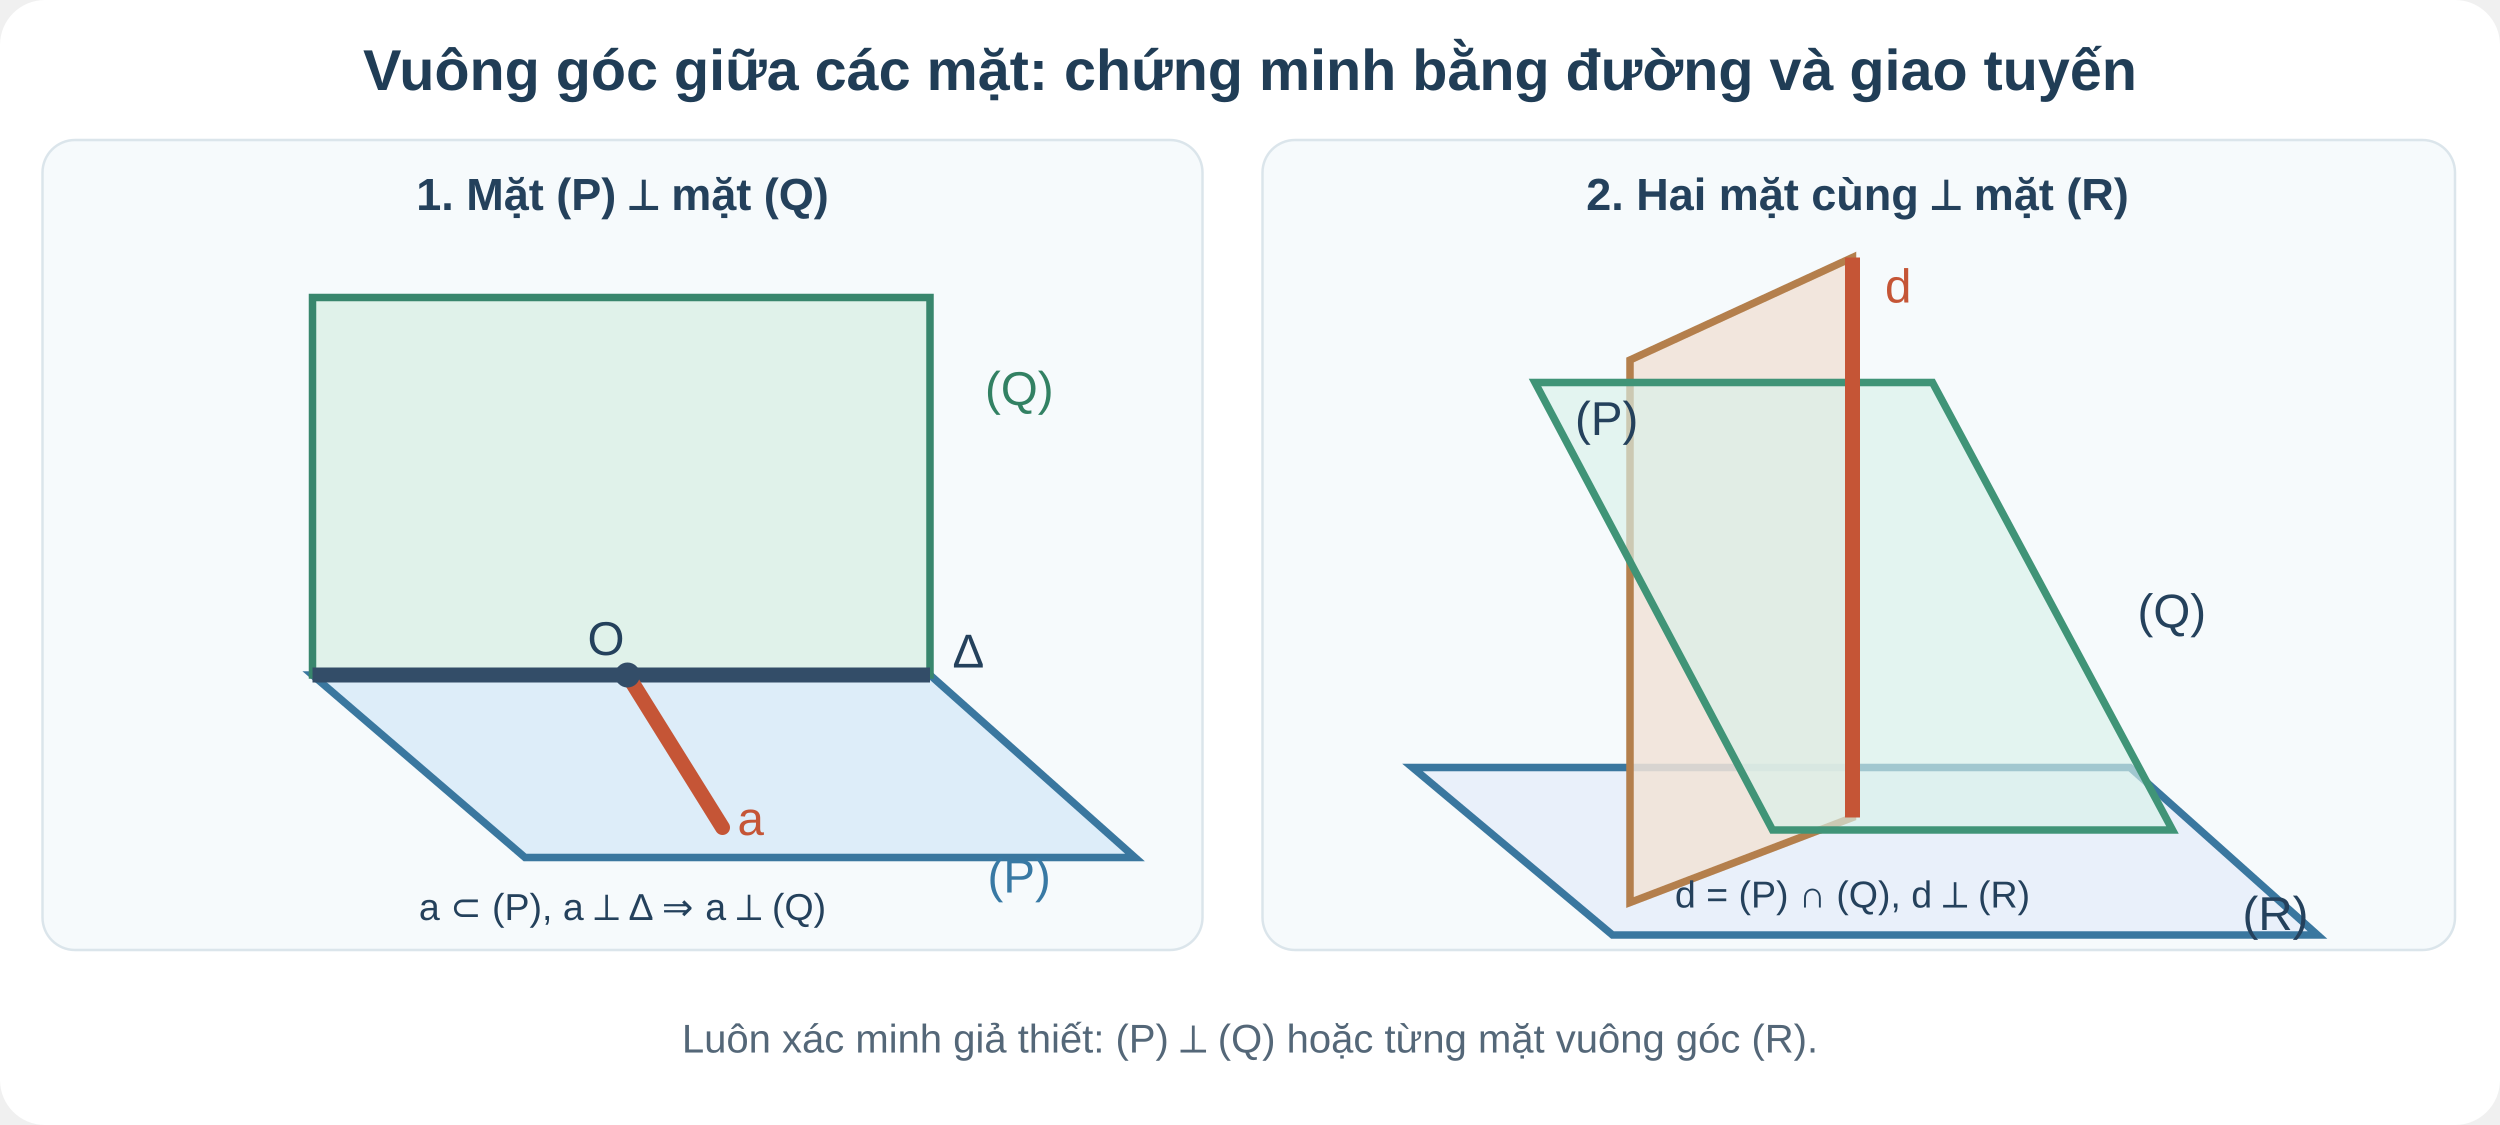
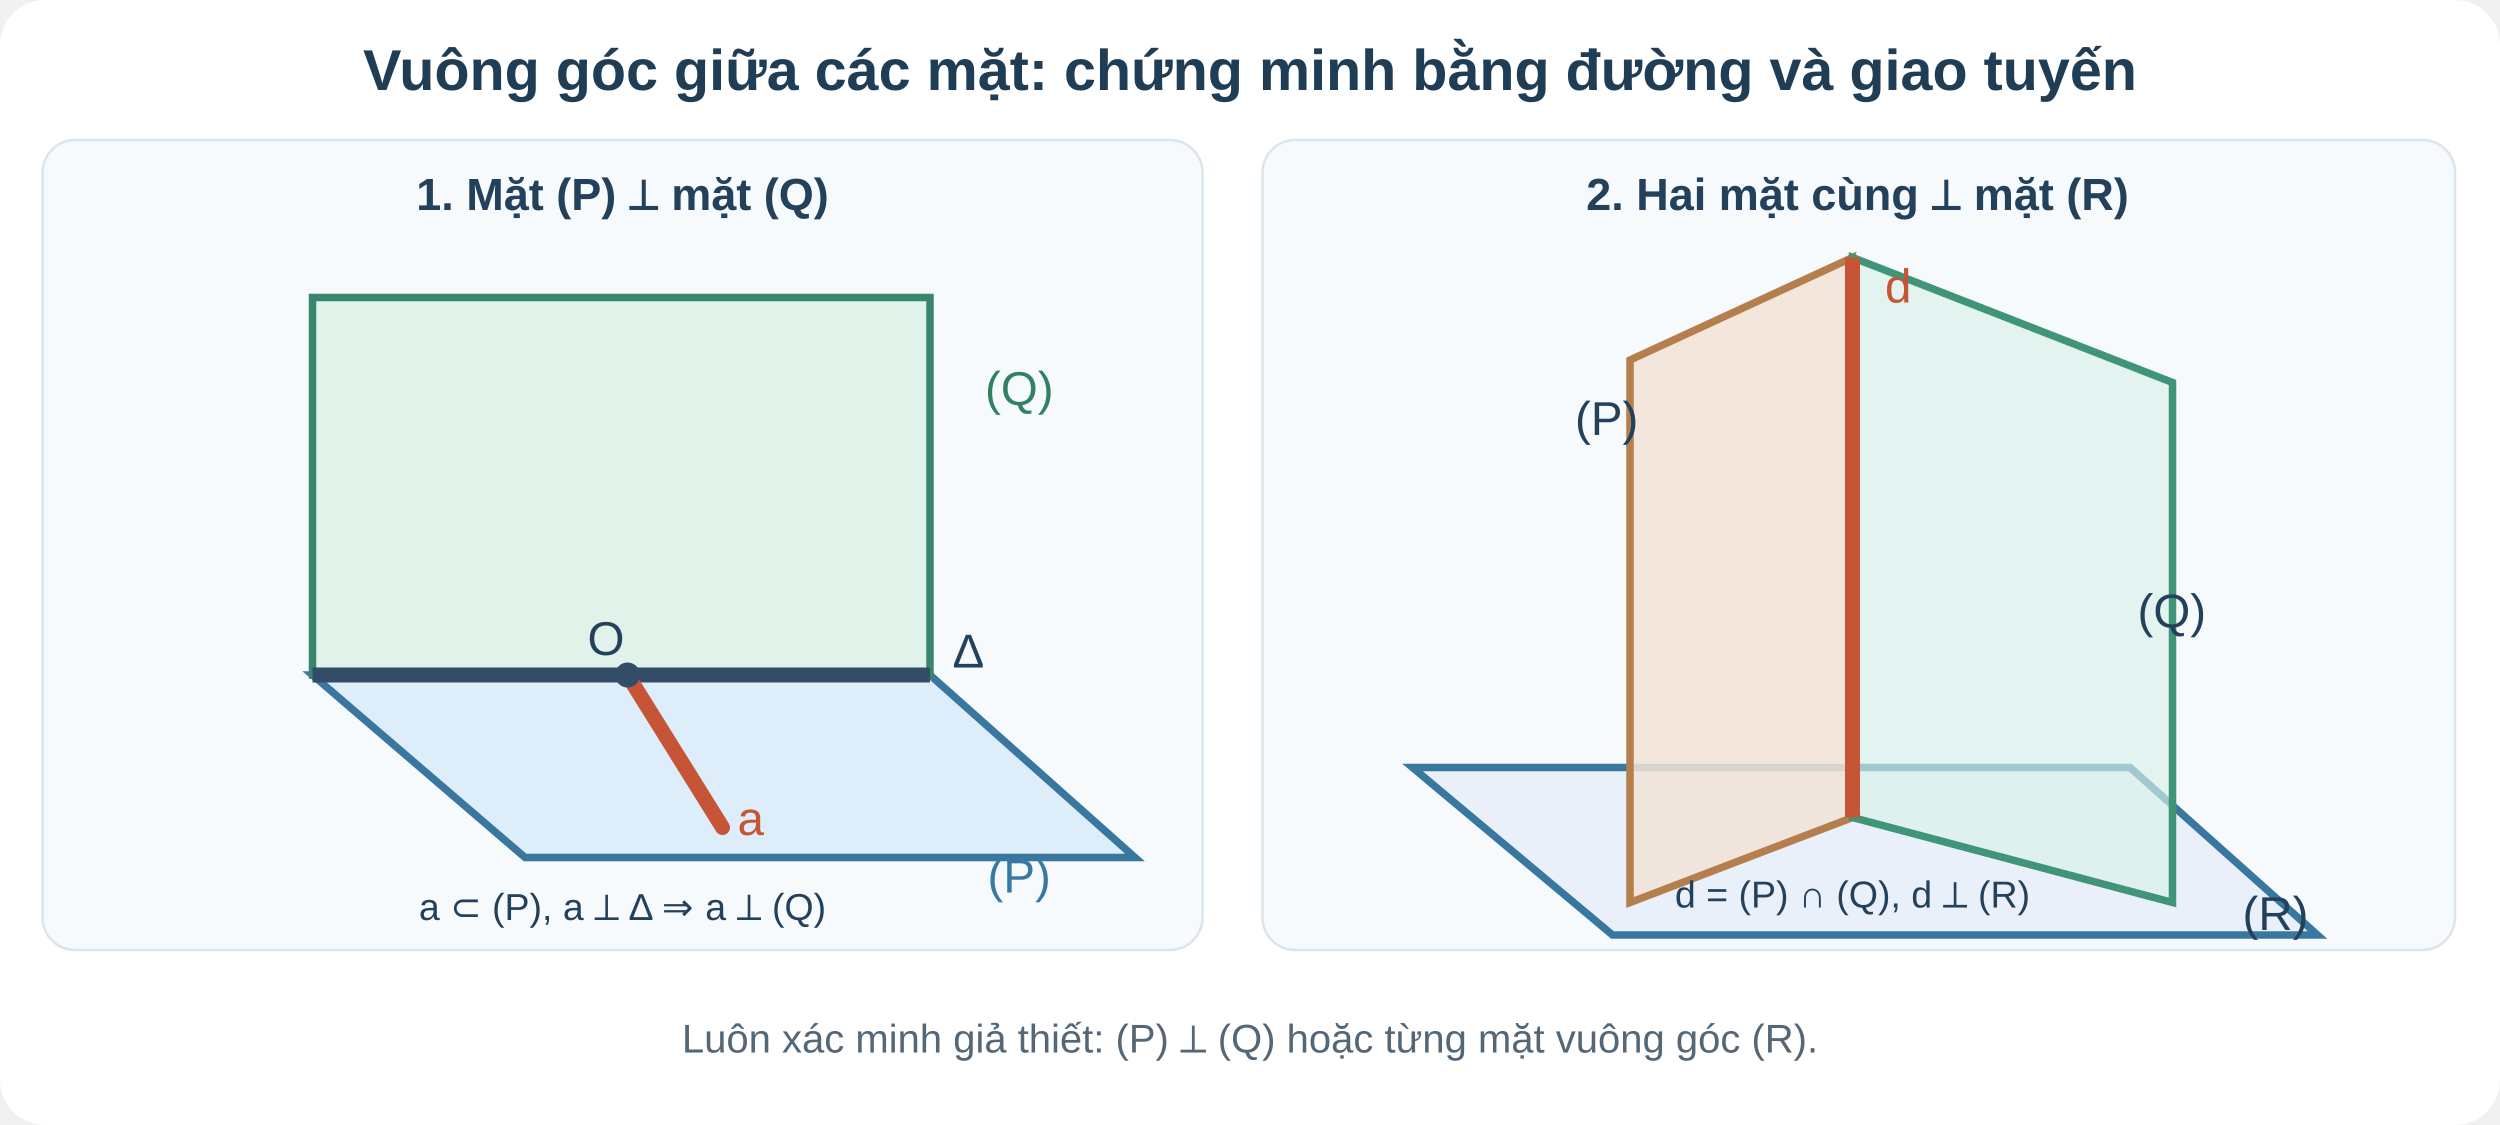
<svg xmlns="http://www.w3.org/2000/svg" width="1000" height="450" viewBox="0 0 1000 450" role="img" aria-labelledby="ttl desc">
  <rect width="1000" height="450" rx="18" fill="#fff" />
  <text x="500" y="36" text-anchor="middle" font-family="Arial,sans-serif" font-size="23" font-weight="700" fill="#203d56">Vuông góc giữa các mặt: chứng minh bằng đường và giao tuyến</text>
  <g font-family="Arial,sans-serif" fill="#24415c" font-size="19">
    <rect x="17" y="56" width="464" height="324" rx="13" fill="#f6fafc" stroke="#dbe5eb" />
    <text x="249" y="84" text-anchor="middle" font-size="18" font-weight="700">1. Mặt (P) ⟂ mặt (Q)</text>
    <polygon points="125,270 372,270 454,343 210,343" fill="#ddedf9" stroke="#3a779f" stroke-width="3" />
    <polygon points="125,119 372,119 372,270 125,270" fill="#e0f2ea" stroke="#38866d" stroke-width="3" />
    <line x1="125" y1="270" x2="372" y2="270" stroke="#334d68" stroke-width="6" />
    <line x1="251" y1="270" x2="289" y2="331" stroke="#c55536" stroke-width="6" stroke-linecap="round" />
    <circle cx="251" cy="270" r="5" fill="#334d68" />
    <text x="235" y="262">O</text>
    <text x="381" y="267">Δ</text>
    <text x="295" y="334" fill="#c55536">a</text>
    <text x="394" y="162" fill="#328163">(Q)</text>
    <text x="395" y="357" fill="#3879a4">(P)</text>
    <text x="249" y="368" text-anchor="middle" font-size="15">a ⊂ (P), a ⟂ Δ ⇒ a ⟂ (Q)</text>
    <rect x="505" y="56" width="477" height="324" rx="13" fill="#f6fafc" stroke="#dbe5eb" />
    <text x="743" y="84" text-anchor="middle" font-size="18" font-weight="700">2. Hai mặt cùng ⟂ mặt (R)</text>
    <polygon points="565,307 852,307 927,374 645,374" fill="#e9f0fa" stroke="#3a779f" stroke-width="3" />
    <polygon points="652,144 741,103 741,327 652,361" fill="#f2e4d8" fill-opacity=".86" stroke="#b47f4c" stroke-width="3" />
-     <polygon points="614,153 773,153 869,332 709,332" fill="#d9f2e9" fill-opacity=".65" stroke="#409477" stroke-width="3" />
+     <polygon points="741,103 869,153 869,361 741,327" fill="#d9f2e9" fill-opacity=".65" stroke="#409477" stroke-width="3" />
    <line x1="741" y1="103" x2="741" y2="327" stroke="#c55536" stroke-width="6" />
    <text x="754" y="121" fill="#c55536">d</text>
    <text x="630" y="174">(P)</text>
    <text x="855" y="251">(Q)</text>
    <text x="897" y="372">(R)</text>
    <text x="741" y="363" text-anchor="middle" font-size="15">d = (P) ∩ (Q), d ⟂ (R)</text>
    <text x="500" y="421" text-anchor="middle" font-size="16" fill="#546778">Luôn xác minh giả thiết: (P) ⟂ (Q) hoặc từng mặt vuông góc (R).</text>
  </g>
</svg>
